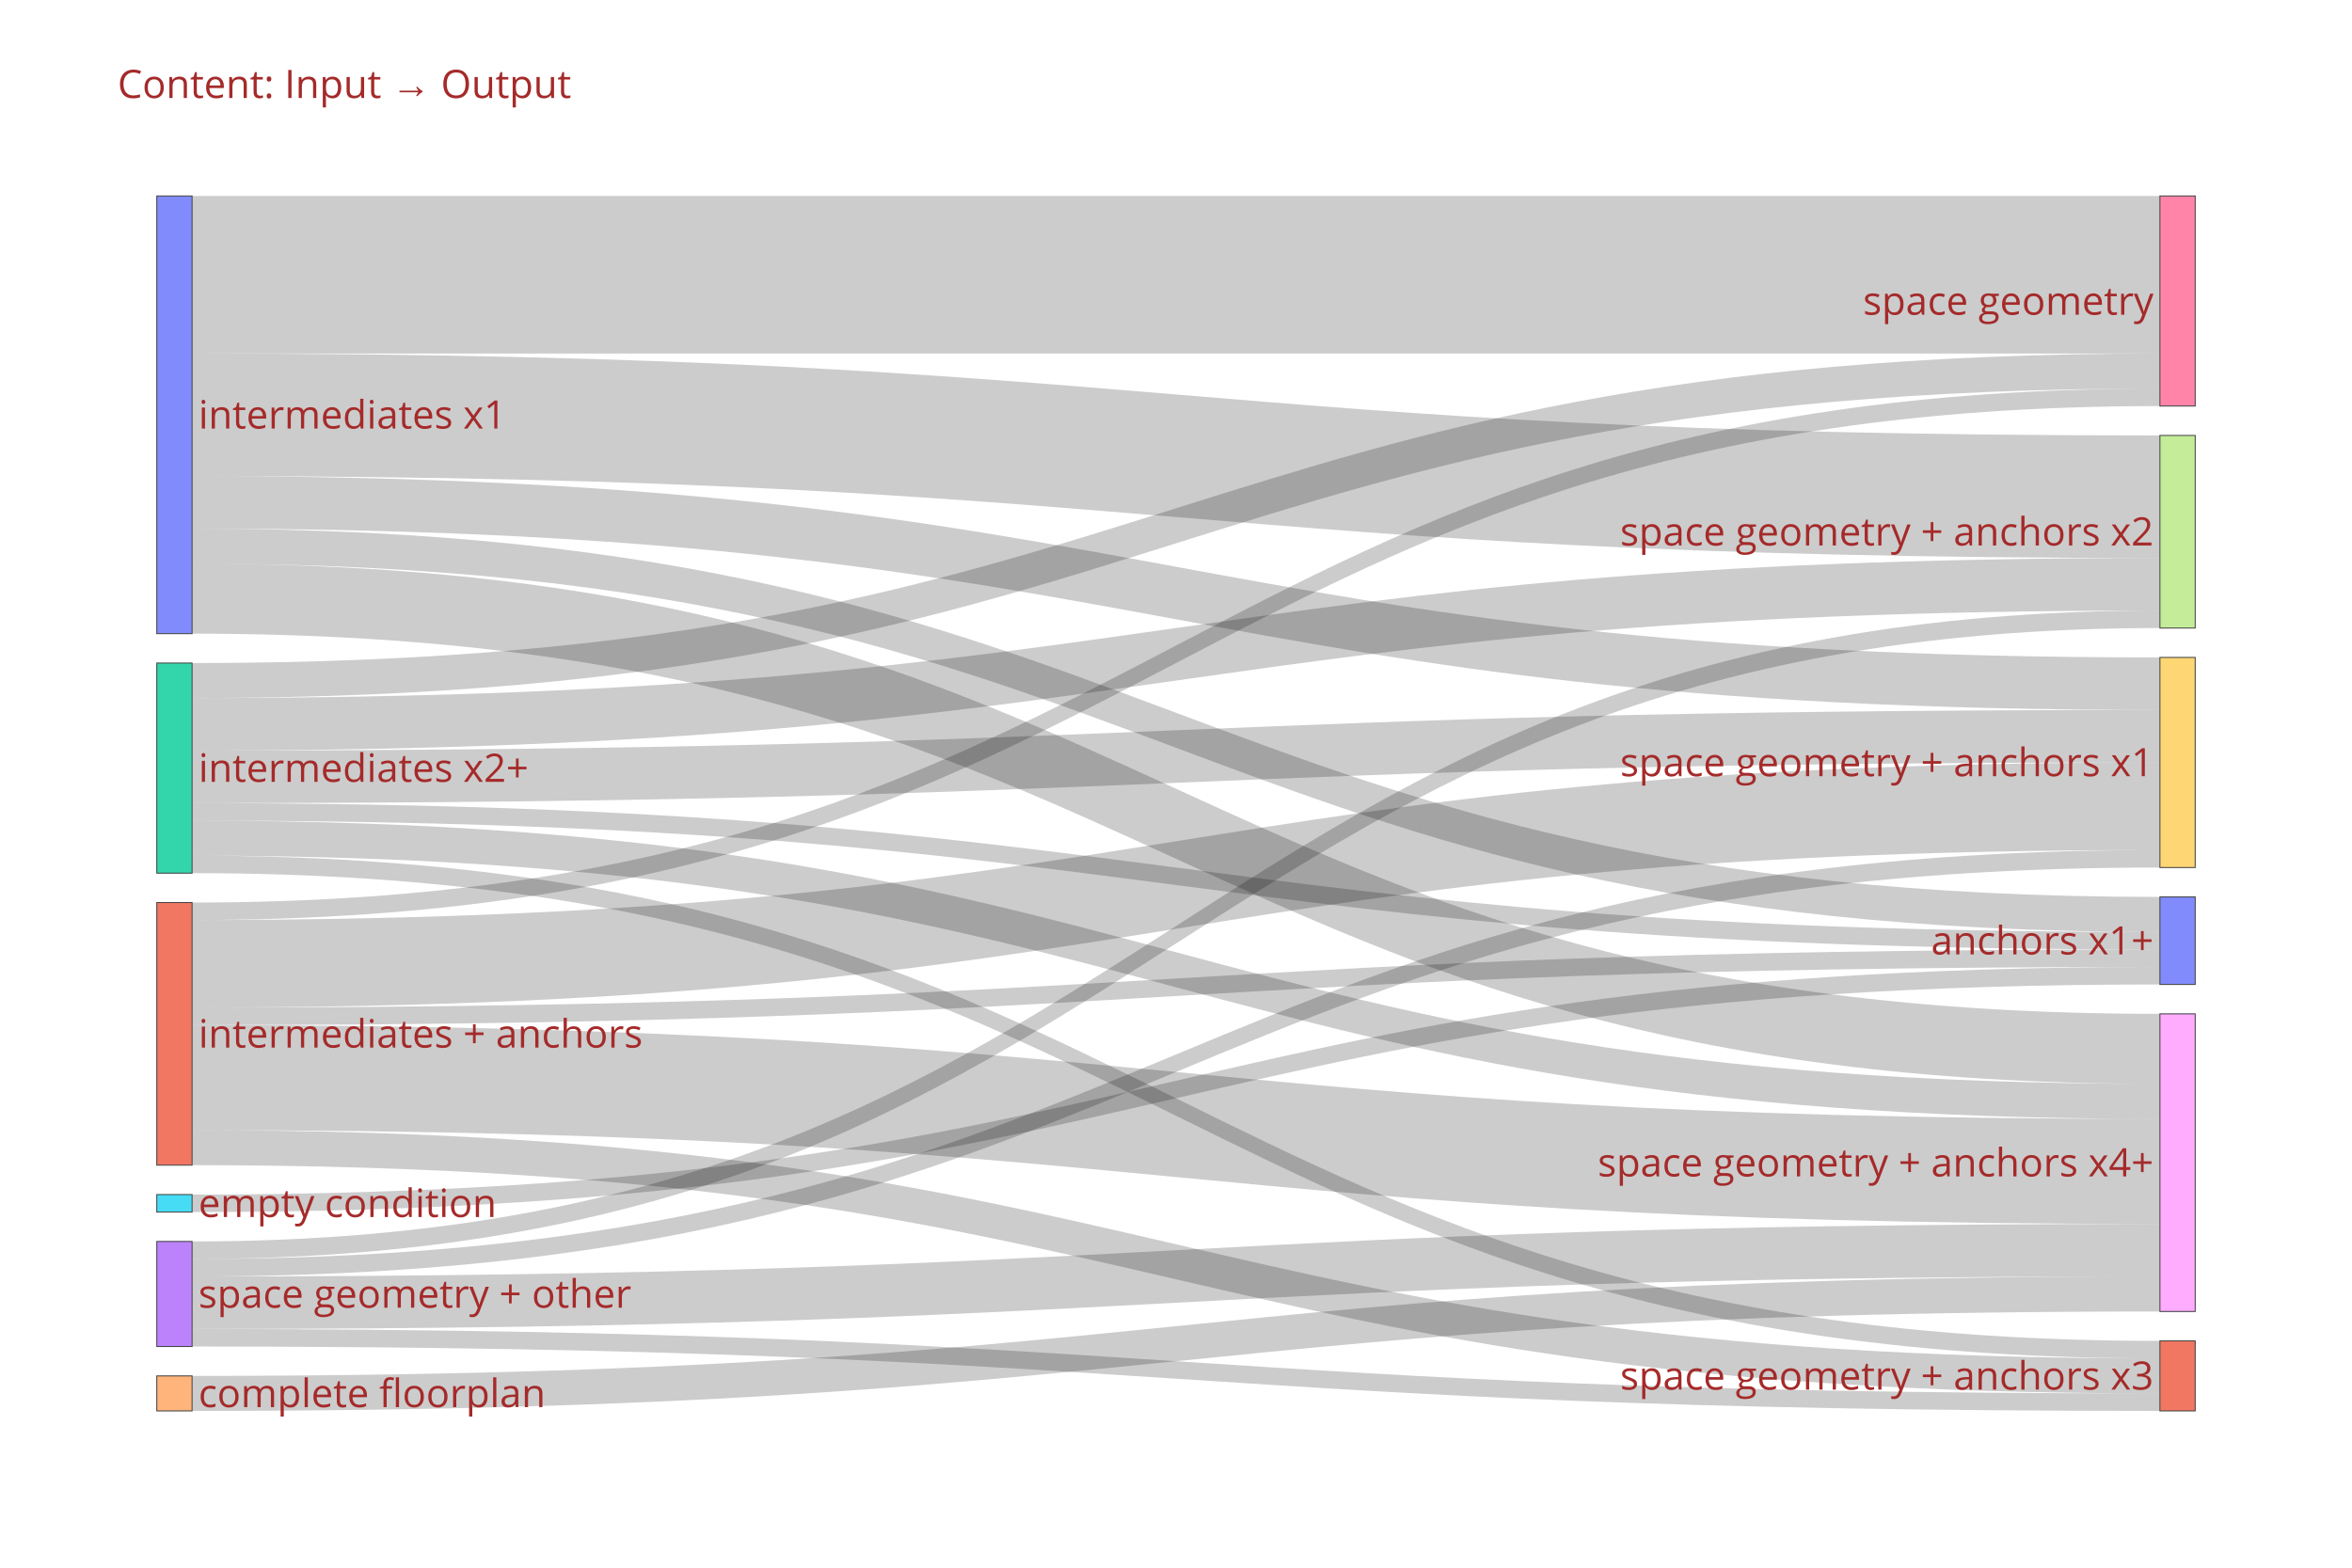
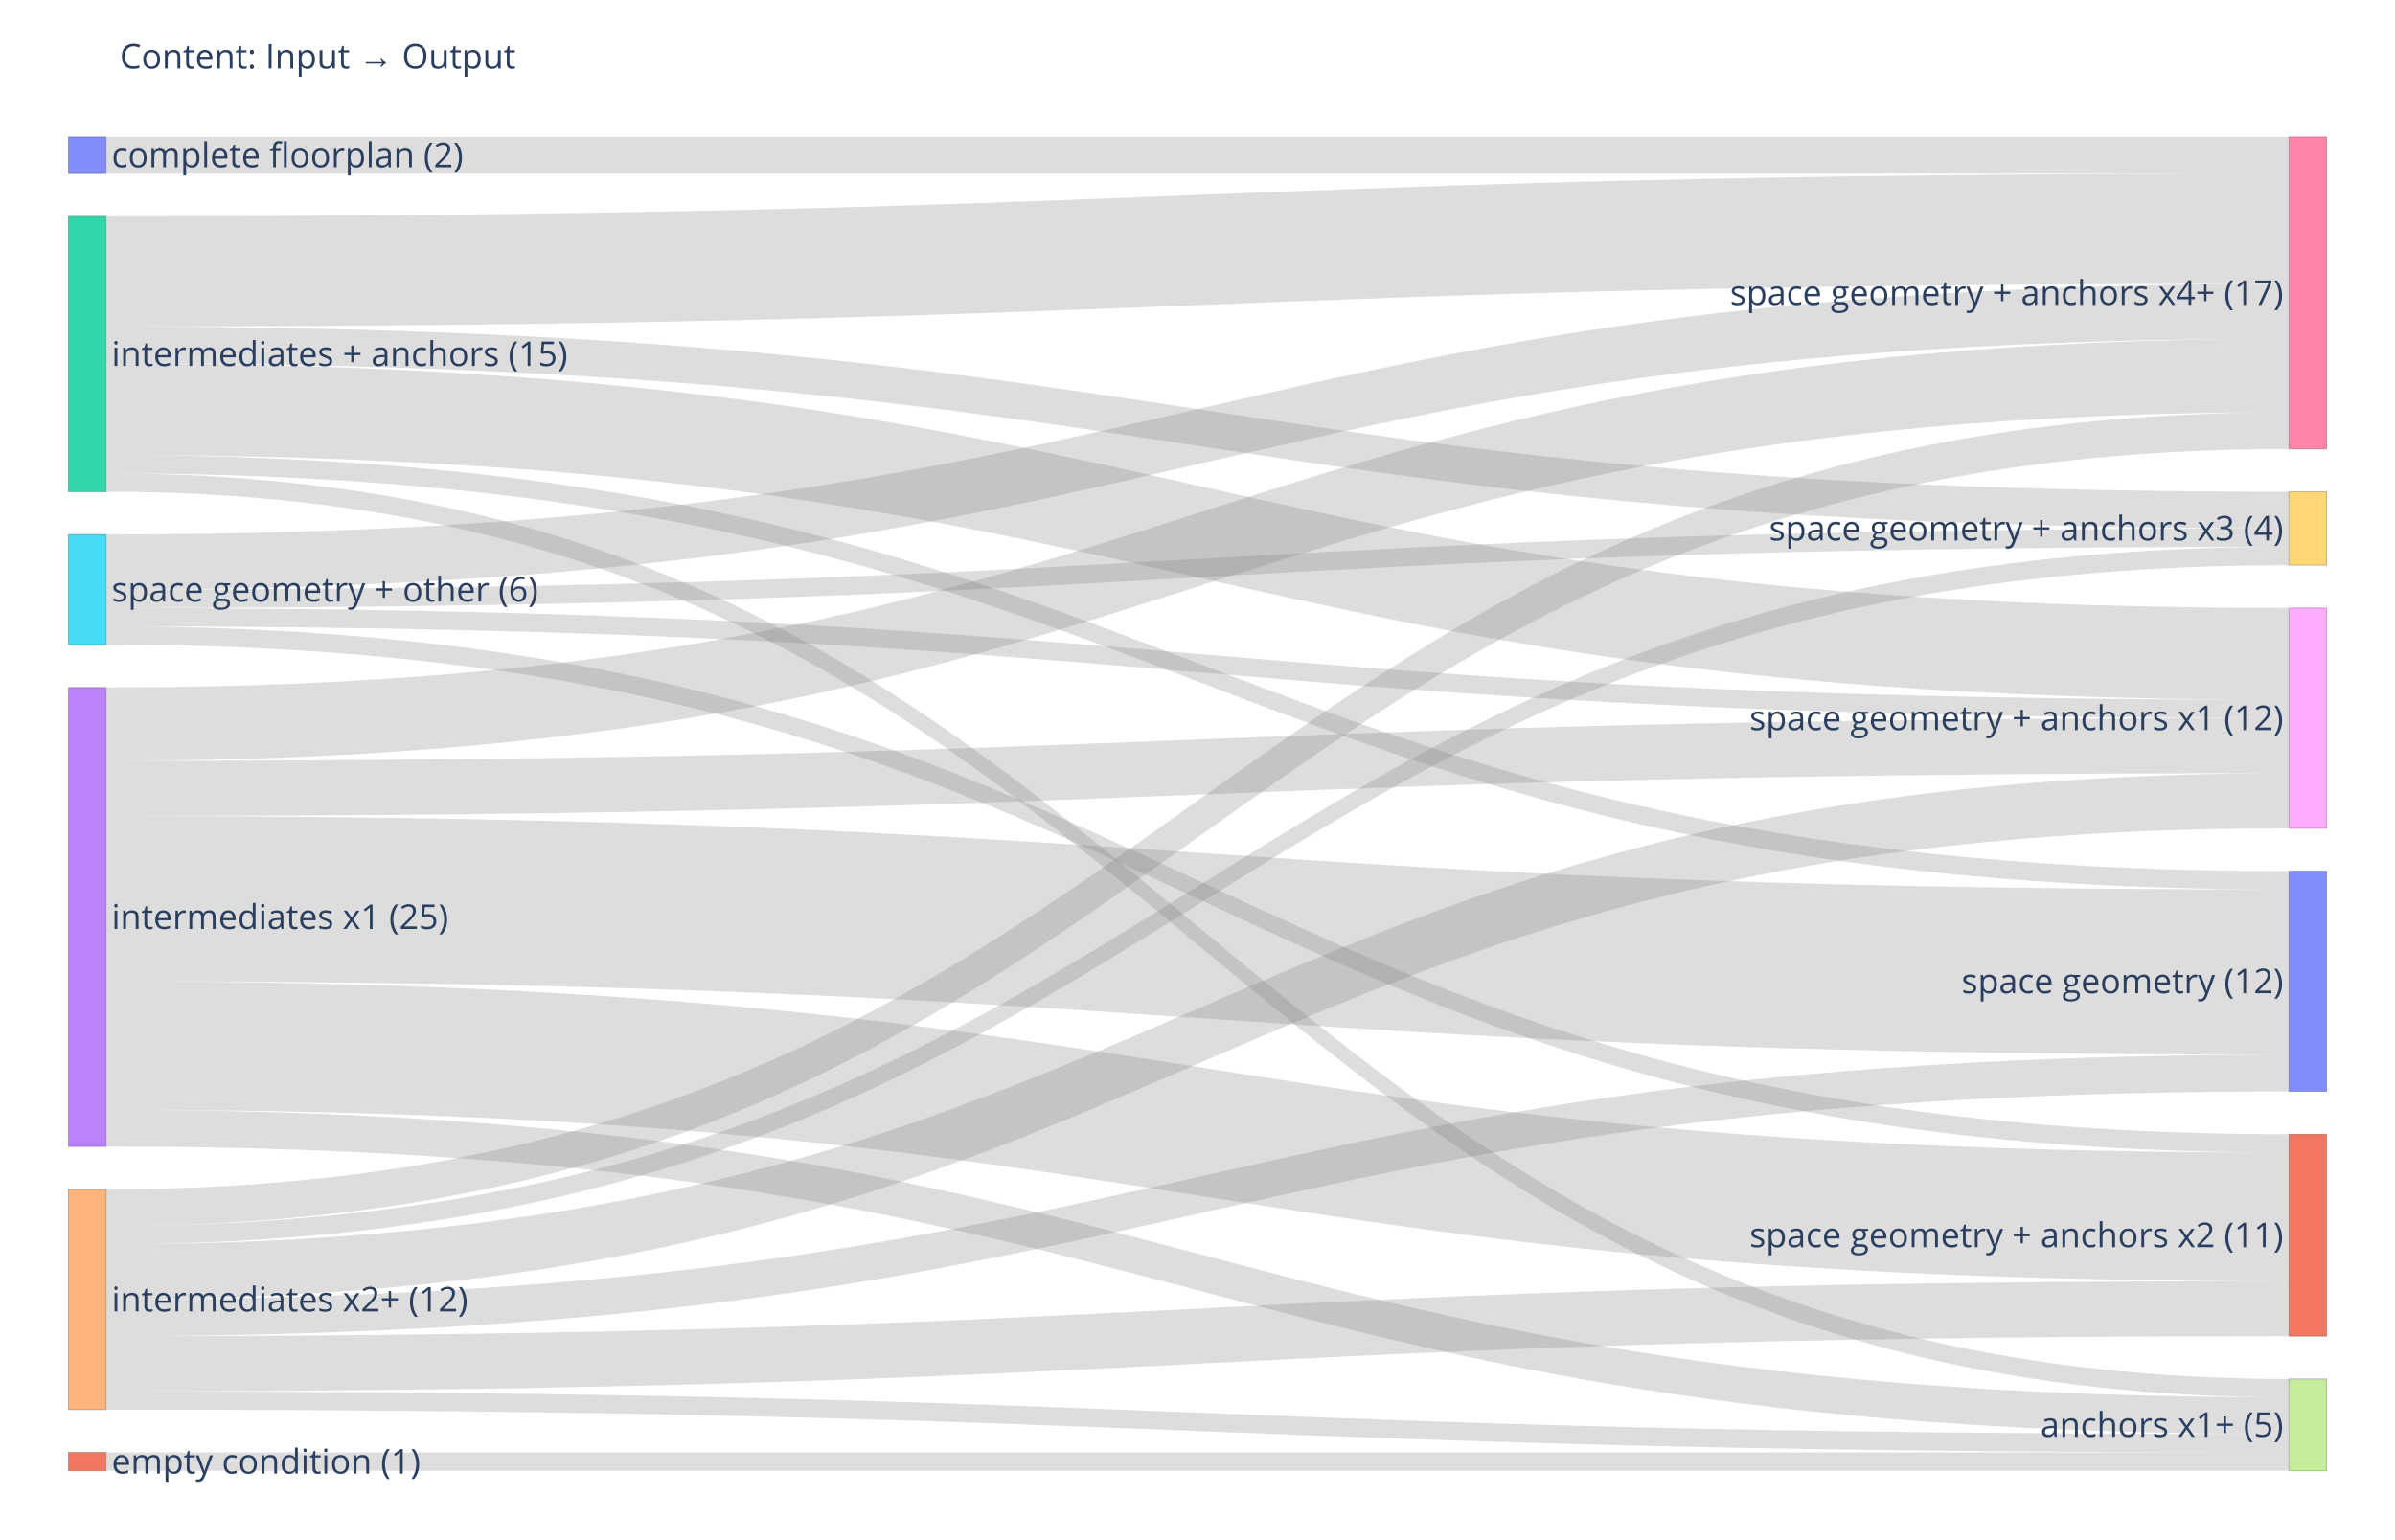
- <svg xmlns="http://www.w3.org/2000/svg" class="main-svg" width="4800" height="3200" style="" viewBox="0 0 1200 800">
-   <rect x="0" y="0" width="1200" height="800" style="fill: rgb(255, 255, 255); fill-opacity: 1;" />
-   <defs id="defs-96834f">
+ <svg xmlns="http://www.w3.org/2000/svg" class="main-svg" width="5600" height="3600" style="" viewBox="0 0 1400 900">
+   <rect x="0" y="0" width="1400" height="900" style="fill: rgb(255, 255, 255); fill-opacity: 1;" />
+   <defs id="defs-d087a9">
    <g class="clips" />
    <g class="gradients" />
    <g class="patterns" />
  </defs>
  <g class="bglayer" />
  <g class="layer-below">
    <g class="imagelayer" />
    <g class="shapelayer" />
  </g>
  <g class="cartesianlayer" />
  <g class="polarlayer" />
  <g class="smithlayer" />
  <g class="ternarylayer" />
  <g class="geolayer" />
  <g class="funnelarealayer" />
  <g class="pielayer" />
  <g class="iciclelayer" />
  <g class="treemaplayer" />
  <g class="sunburstlayer" />
  <g class="glimages" />
-   <g class="sankey" transform="translate(80,100)matrix(1 0 0 1 0 0)" style="box-sizing: content-box; position: absolute; left: 0px; shape-rendering: geometricprecision; pointer-events: none;">
+   <g class="sankey" transform="translate(40,80)matrix(1 0 0 1 0 0)" style="box-sizing: content-box; position: absolute; left: 0px; shape-rendering: geometricprecision; pointer-events: none;">
    <g class="sankey-links" style="fill: none;">
-       <path class="sankey-link" d="M18,4.476419235288631e-13C520,4.476419235288631e-13 520,-2.7000623958883807e-13 1022,-2.7000623958883807e-13L1022,80.41C520,80.41 520,80.41 18,80.41Z" style="stroke: rgb(68, 68, 68); stroke-opacity: 1; fill: rgb(0, 0, 0); fill-opacity: 0.2; stroke-width: 0; opacity: 1;" />
-       <path class="sankey-link" d="M18,80.41C520,80.41 520,122.213 1022,122.213L1022,184.754C520,184.754 520,142.951 18,142.951Z" style="stroke: rgb(68, 68, 68); stroke-opacity: 1; fill: rgb(0, 0, 0); fill-opacity: 0.2; stroke-width: 0; opacity: 1;" />
-       <path class="sankey-link" d="M18,423.115C520,423.115 520,470.984 1022,470.984L1022,524.59C520,524.59 520,476.721 18,476.721Z" style="stroke: rgb(68, 68, 68); stroke-opacity: 1; fill: rgb(0, 0, 0); fill-opacity: 0.2; stroke-width: 0; opacity: 1;" />
-       <path class="sankey-link" d="M18,369.508C520,369.508 520,289.098 1022,289.098L1022,333.77C520,333.77 520,414.18 18,414.18Z" style="stroke: rgb(68, 68, 68); stroke-opacity: 1; fill: rgb(0, 0, 0); fill-opacity: 0.2; stroke-width: 0; opacity: 1;" />
-       <path class="sankey-link" d="M18,187.623C520,187.623 520,417.377 1022,417.377L1022,453.115C520,453.115 520,223.361 18,223.361Z" style="stroke: rgb(68, 68, 68); stroke-opacity: 1; fill: rgb(0, 0, 0); fill-opacity: 0.2; stroke-width: 0; opacity: 1;" />
-       <path class="sankey-link" d="M18,142.951C520,142.951 520,235.492 1022,235.492L1022,262.295C520,262.295 520,169.754 18,169.754Z" style="stroke: rgb(68, 68, 68); stroke-opacity: 1; fill: rgb(0, 0, 0); fill-opacity: 0.2; stroke-width: 0; opacity: 1;" />
-       <path class="sankey-link" d="M18,256.23C520,256.23 520,184.754 1022,184.754L1022,211.557C520,211.557 520,283.033 18,283.033Z" style="stroke: rgb(68, 68, 68); stroke-opacity: 1; fill: rgb(0, 0, 0); fill-opacity: 0.2; stroke-width: 0; opacity: 1;" />
-       <path class="sankey-link" d="M18,551.393C520,551.393 520,524.59 1022,524.59L1022,551.393C520,551.393 520,578.197 18,578.197Z" style="stroke: rgb(68, 68, 68); stroke-opacity: 1; fill: rgb(0, 0, 0); fill-opacity: 0.2; stroke-width: 0; opacity: 1;" />
-       <path class="sankey-link" d="M18,283.033C520,283.033 520,262.295 1022,262.295L1022,289.098C520,289.098 520,309.836 18,309.836Z" style="stroke: rgb(68, 68, 68); stroke-opacity: 1; fill: rgb(0, 0, 0); fill-opacity: 0.2; stroke-width: 0; opacity: 1;" />
-       <path class="sankey-link" d="M18,169.754C520,169.754 520,357.705 1022,357.705L1022,375.574C520,375.574 520,187.623 18,187.623Z" style="stroke: rgb(68, 68, 68); stroke-opacity: 1; fill: rgb(0, 0, 0); fill-opacity: 0.2; stroke-width: 0; opacity: 1;" />
-       <path class="sankey-link" d="M18,602.131C520,602.131 520,551.393 1022,551.393L1022,569.262C520,569.262 520,620 18,620Z" style="stroke: rgb(68, 68, 68); stroke-opacity: 1; fill: rgb(0, 0, 0); fill-opacity: 0.2; stroke-width: 0; opacity: 1;" />
-       <path class="sankey-link" d="M18,238.361C520,238.361 520,80.41 1022,80.41L1022,98.279C520,98.279 520,256.23 18,256.23Z" style="stroke: rgb(68, 68, 68); stroke-opacity: 1; fill: rgb(0, 0, 0); fill-opacity: 0.2; stroke-width: 0; opacity: 1;" />
-       <path class="sankey-link" d="M18,318.77C520,318.77 520,453.115 1022,453.115L1022,470.984C520,470.984 520,336.639 18,336.639Z" style="stroke: rgb(68, 68, 68); stroke-opacity: 1; fill: rgb(0, 0, 0); fill-opacity: 0.2; stroke-width: 0; opacity: 1;" />
-       <path class="sankey-link" d="M18,476.721C520,476.721 520,593.197 1022,593.197L1022,611.066C520,611.066 520,494.59 18,494.59Z" style="stroke: rgb(68, 68, 68); stroke-opacity: 1; fill: rgb(0, 0, 0); fill-opacity: 0.2; stroke-width: 0; opacity: 1;" />
-       <path class="sankey-link" d="M18,414.18C520,414.18 520,384.508 1022,384.508L1022,393.443C520,393.443 520,423.115 18,423.115Z" style="stroke: rgb(68, 68, 68); stroke-opacity: 1; fill: rgb(0, 0, 0); fill-opacity: 0.2; stroke-width: 0; opacity: 1;" />
-       <path class="sankey-link" d="M18,360.574C520,360.574 520,98.279 1022,98.279L1022,107.213C520,107.213 520,369.508 18,369.508Z" style="stroke: rgb(68, 68, 68); stroke-opacity: 1; fill: rgb(0, 0, 0); fill-opacity: 0.2; stroke-width: 0; opacity: 1;" />
-       <path class="sankey-link" d="M18,509.59C520,509.59 520,393.443 1022,393.443L1022,402.377C520,402.377 520,518.525 18,518.525Z" style="stroke: rgb(68, 68, 68); stroke-opacity: 1; fill: rgb(0, 0, 0); fill-opacity: 0.2; stroke-width: 0; opacity: 1;" />
-       <path class="sankey-link" d="M18,309.836C520,309.836 520,375.574 1022,375.574L1022,384.508C520,384.508 520,318.77 18,318.77Z" style="stroke: rgb(68, 68, 68); stroke-opacity: 1; fill: rgb(0, 0, 0); fill-opacity: 0.2; stroke-width: 0; opacity: 1;" />
-       <path class="sankey-link" d="M18,336.639C520,336.639 520,584.262 1022,584.262L1022,593.197C520,593.197 520,345.574 18,345.574Z" style="stroke: rgb(68, 68, 68); stroke-opacity: 1; fill: rgb(0, 0, 0); fill-opacity: 0.2; stroke-width: 0; opacity: 1;" />
-       <path class="sankey-link" d="M18,542.459C520,542.459 520,333.77 1022,333.77L1022,342.705C520,342.705 520,551.393 18,551.393Z" style="stroke: rgb(68, 68, 68); stroke-opacity: 1; fill: rgb(0, 0, 0); fill-opacity: 0.2; stroke-width: 0; opacity: 1;" />
-       <path class="sankey-link" d="M18,533.525C520,533.525 520,211.557 1022,211.557L1022,220.492C520,220.492 520,542.459 18,542.459Z" style="stroke: rgb(68, 68, 68); stroke-opacity: 1; fill: rgb(0, 0, 0); fill-opacity: 0.2; stroke-width: 0; opacity: 1;" />
-       <path class="sankey-link" d="M18,578.197C520,578.197 520,611.066 1022,611.066L1022,620C520,620 520,587.131 18,587.131Z" style="stroke: rgb(68, 68, 68); stroke-opacity: 1; fill: rgb(0, 0, 0); fill-opacity: 0.2; stroke-width: 0; opacity: 1;" />
+       <path class="sankey-link" d="M22,1.2079226507921703e-13C660,1.2079226507921703e-13 660,-3.552713678800501e-13 1298,-3.552713678800501e-13L1298,21.475C660,21.475 660,21.475 22,21.475Z" style="stroke: rgb(68, 68, 68); stroke-opacity: 1; fill: rgb(120, 120, 120); fill-opacity: 0.25; stroke-width: 0; opacity: 1;" />
+       <path class="sankey-link" d="M22,769.262C660,769.262 660,769.262 1298,769.262L1298,780C660,780 660,780 22,780Z" style="stroke: rgb(68, 68, 68); stroke-opacity: 1; fill: rgb(120, 120, 120); fill-opacity: 0.25; stroke-width: 0; opacity: 1;" />
+       <path class="sankey-link" d="M22,46.475C660,46.475 660,21.475 1298,21.475L1298,85.902C660,85.902 660,110.902 22,110.902Z" style="stroke: rgb(68, 68, 68); stroke-opacity: 1; fill: rgb(120, 120, 120); fill-opacity: 0.25; stroke-width: 0; opacity: 1;" />
+       <path class="sankey-link" d="M22,132.377C660,132.377 660,275.492 1298,275.492L1298,329.18C660,329.18 660,186.066 22,186.066Z" style="stroke: rgb(68, 68, 68); stroke-opacity: 1; fill: rgb(120, 120, 120); fill-opacity: 0.25; stroke-width: 0; opacity: 1;" />
+       <path class="sankey-link" d="M22,110.902C660,110.902 660,207.541 1298,207.541L1298,229.016C660,229.016 660,132.377 22,132.377Z" style="stroke: rgb(68, 68, 68); stroke-opacity: 1; fill: rgb(120, 120, 120); fill-opacity: 0.25; stroke-width: 0; opacity: 1;" />
+       <path class="sankey-link" d="M22,196.803C660,196.803 660,726.311 1298,726.311L1298,737.049C660,737.049 660,207.541 22,207.541Z" style="stroke: rgb(68, 68, 68); stroke-opacity: 1; fill: rgb(120, 120, 120); fill-opacity: 0.25; stroke-width: 0; opacity: 1;" />
+       <path class="sankey-link" d="M22,186.066C660,186.066 660,429.344 1298,429.344L1298,440.082C660,440.082 660,196.803 22,196.803Z" style="stroke: rgb(68, 68, 68); stroke-opacity: 1; fill: rgb(120, 120, 120); fill-opacity: 0.25; stroke-width: 0; opacity: 1;" />
+       <path class="sankey-link" d="M22,397.131C660,397.131 660,440.082 1298,440.082L1298,536.721C660,536.721 660,493.77 22,493.77Z" style="stroke: rgb(68, 68, 68); stroke-opacity: 1; fill: rgb(120, 120, 120); fill-opacity: 0.25; stroke-width: 0; opacity: 1;" />
+       <path class="sankey-link" d="M22,493.77C660,493.77 660,593.934 1298,593.934L1298,669.098C660,669.098 660,568.934 22,568.934Z" style="stroke: rgb(68, 68, 68); stroke-opacity: 1; fill: rgb(120, 120, 120); fill-opacity: 0.25; stroke-width: 0; opacity: 1;" />
+       <path class="sankey-link" d="M22,321.967C660,321.967 660,118.115 1298,118.115L1298,161.066C660,161.066 660,364.918 22,364.918Z" style="stroke: rgb(68, 68, 68); stroke-opacity: 1; fill: rgb(120, 120, 120); fill-opacity: 0.25; stroke-width: 0; opacity: 1;" />
+       <path class="sankey-link" d="M22,364.918C660,364.918 660,339.918 1298,339.918L1298,372.131C660,372.131 660,397.131 22,397.131Z" style="stroke: rgb(68, 68, 68); stroke-opacity: 1; fill: rgb(120, 120, 120); fill-opacity: 0.25; stroke-width: 0; opacity: 1;" />
+       <path class="sankey-link" d="M22,568.934C660,568.934 660,737.049 1298,737.049L1298,758.525C660,758.525 660,590.41 22,590.41Z" style="stroke: rgb(68, 68, 68); stroke-opacity: 1; fill: rgb(120, 120, 120); fill-opacity: 0.25; stroke-width: 0; opacity: 1;" />
+       <path class="sankey-link" d="M22,701.311C660,701.311 660,669.098 1298,669.098L1298,701.311C660,701.311 660,733.525 22,733.525Z" style="stroke: rgb(68, 68, 68); stroke-opacity: 1; fill: rgb(120, 120, 120); fill-opacity: 0.25; stroke-width: 0; opacity: 1;" />
+       <path class="sankey-link" d="M22,647.623C660,647.623 660,372.131 1298,372.131L1298,404.344C660,404.344 660,679.836 22,679.836Z" style="stroke: rgb(68, 68, 68); stroke-opacity: 1; fill: rgb(120, 120, 120); fill-opacity: 0.25; stroke-width: 0; opacity: 1;" />
+       <path class="sankey-link" d="M22,679.836C660,679.836 660,536.721 1298,536.721L1298,558.197C660,558.197 660,701.311 22,701.311Z" style="stroke: rgb(68, 68, 68); stroke-opacity: 1; fill: rgb(120, 120, 120); fill-opacity: 0.25; stroke-width: 0; opacity: 1;" />
+       <path class="sankey-link" d="M22,615.41C660,615.41 660,161.066 1298,161.066L1298,182.541C660,182.541 660,636.885 22,636.885Z" style="stroke: rgb(68, 68, 68); stroke-opacity: 1; fill: rgb(120, 120, 120); fill-opacity: 0.25; stroke-width: 0; opacity: 1;" />
+       <path class="sankey-link" d="M22,733.525C660,733.525 660,758.525 1298,758.525L1298,769.262C660,769.262 660,744.262 22,744.262Z" style="stroke: rgb(68, 68, 68); stroke-opacity: 1; fill: rgb(120, 120, 120); fill-opacity: 0.25; stroke-width: 0; opacity: 1;" />
+       <path class="sankey-link" d="M22,636.885C660,636.885 660,239.754 1298,239.754L1298,250.492C660,250.492 660,647.623 22,647.623Z" style="stroke: rgb(68, 68, 68); stroke-opacity: 1; fill: rgb(120, 120, 120); fill-opacity: 0.25; stroke-width: 0; opacity: 1;" />
+       <path class="sankey-link" d="M22,232.541C660,232.541 660,85.902 1298,85.902L1298,118.115C660,118.115 660,264.754 22,264.754Z" style="stroke: rgb(68, 68, 68); stroke-opacity: 1; fill: rgb(120, 120, 120); fill-opacity: 0.25; stroke-width: 0; opacity: 1;" />
+       <path class="sankey-link" d="M22,275.492C660,275.492 660,329.18 1298,329.18L1298,339.918C660,339.918 660,286.23 22,286.23Z" style="stroke: rgb(68, 68, 68); stroke-opacity: 1; fill: rgb(120, 120, 120); fill-opacity: 0.25; stroke-width: 0; opacity: 1;" />
+       <path class="sankey-link" d="M22,286.23C660,286.23 660,583.197 1298,583.197L1298,593.934C660,593.934 660,296.967 22,296.967Z" style="stroke: rgb(68, 68, 68); stroke-opacity: 1; fill: rgb(120, 120, 120); fill-opacity: 0.25; stroke-width: 0; opacity: 1;" />
+       <path class="sankey-link" d="M22,264.754C660,264.754 660,229.016 1298,229.016L1298,239.754C660,239.754 660,275.492 22,275.492Z" style="stroke: rgb(68, 68, 68); stroke-opacity: 1; fill: rgb(120, 120, 120); fill-opacity: 0.25; stroke-width: 0; opacity: 1;" />
    </g>
    <g class="sankey-node-set" style="cursor: move;">
      <g class="sankey-node" transform="translate(0.000,0.000)" style="opacity: 1;">
-         <rect class="node-rect" width="18" height="223.361" style="stroke-width: 0.5; stroke: rgb(68, 68, 68); stroke-opacity: 1; fill: rgb(99, 110, 250); fill-opacity: 0.8;" />
-         <text class="node-label" data-notex="1" x="0" y="0" text-anchor="start" transform="translate(21.25,118.6803)" style="cursor: default; font-family: 'Open Sans', verdana, arial, sans-serif; font-size: 20px; fill: rgb(165, 42, 42); fill-opacity: 1; text-shadow: rgb(255, 255, 255) 1px 1px 1px, rgb(255, 255, 255) -1px -1px 1px, rgb(255, 255, 255) 1px -1px 1px, rgb(255, 255, 255) -1px 1px 1px; white-space: pre;">intermediates x1</text>
+         <rect class="node-rect" width="22" height="21.475" style="stroke-width: 0.5; stroke: rgb(0, 0, 0); stroke-opacity: 0.25; fill: rgb(99, 110, 250); fill-opacity: 0.8;" />
+         <text class="node-label" data-notex="1" x="0" y="0" text-anchor="start" transform="translate(25.25,17.7377)" style="cursor: default; font-family: 'Open Sans', verdana, arial, sans-serif; font-size: 20px; fill: rgb(42, 63, 95); fill-opacity: 1; text-shadow: rgb(255, 255, 255) 1px 1px 1px, rgb(255, 255, 255) -1px -1px 1px, rgb(255, 255, 255) 1px -1px 1px, rgb(255, 255, 255) -1px 1px 1px; white-space: pre;">complete floorplan (2)</text>
      </g>
-       <g class="sankey-node" transform="translate(0.000,360.574)" style="opacity: 1;">
-         <rect class="node-rect" width="18" height="134.016" style="stroke-width: 0.5; stroke: rgb(68, 68, 68); stroke-opacity: 1; fill: rgb(239, 85, 59); fill-opacity: 0.8;" />
-         <text class="node-label" data-notex="1" x="0" y="0" text-anchor="start" transform="translate(21.25,74.0082)" style="cursor: default; font-family: 'Open Sans', verdana, arial, sans-serif; font-size: 20px; fill: rgb(165, 42, 42); fill-opacity: 1; text-shadow: rgb(255, 255, 255) 1px 1px 1px, rgb(255, 255, 255) -1px -1px 1px, rgb(255, 255, 255) 1px -1px 1px, rgb(255, 255, 255) -1px 1px 1px; white-space: pre;">intermediates + anchors</text>
+       <g class="sankey-node" transform="translate(0.000,769.262)" style="opacity: 1;">
+         <rect class="node-rect" width="22" height="10.738" style="stroke-width: 0.5; stroke: rgb(0, 0, 0); stroke-opacity: 0.25; fill: rgb(239, 85, 59); fill-opacity: 0.8;" />
+         <text class="node-label" data-notex="1" x="0" y="0" text-anchor="start" transform="translate(25.25,12.36885)" style="cursor: default; font-family: 'Open Sans', verdana, arial, sans-serif; font-size: 20px; fill: rgb(42, 63, 95); fill-opacity: 1; text-shadow: rgb(255, 255, 255) 1px 1px 1px, rgb(255, 255, 255) -1px -1px 1px, rgb(255, 255, 255) 1px -1px 1px, rgb(255, 255, 255) -1px 1px 1px; white-space: pre;">empty condition (1)</text>
      </g>
-       <g class="sankey-node" transform="translate(0.000,238.361)" style="opacity: 1;">
-         <rect class="node-rect" width="18" height="107.213" style="stroke-width: 0.5; stroke: rgb(68, 68, 68); stroke-opacity: 1; fill: rgb(0, 204, 150); fill-opacity: 0.8;" />
-         <text class="node-label" data-notex="1" x="0" y="0" text-anchor="start" transform="translate(21.25,60.60656)" style="cursor: default; font-family: 'Open Sans', verdana, arial, sans-serif; font-size: 20px; fill: rgb(165, 42, 42); fill-opacity: 1; text-shadow: rgb(255, 255, 255) 1px 1px 1px, rgb(255, 255, 255) -1px -1px 1px, rgb(255, 255, 255) 1px -1px 1px, rgb(255, 255, 255) -1px 1px 1px; white-space: pre;">intermediates x2+</text>
+       <g class="sankey-node" transform="translate(0.000,46.475)" style="opacity: 1;">
+         <rect class="node-rect" width="22" height="161.066" style="stroke-width: 0.5; stroke: rgb(0, 0, 0); stroke-opacity: 0.25; fill: rgb(0, 204, 150); fill-opacity: 0.8;" />
+         <text class="node-label" data-notex="1" x="0" y="0" text-anchor="start" transform="translate(25.25,87.53279)" style="cursor: default; font-family: 'Open Sans', verdana, arial, sans-serif; font-size: 20px; fill: rgb(42, 63, 95); fill-opacity: 1; text-shadow: rgb(255, 255, 255) 1px 1px 1px, rgb(255, 255, 255) -1px -1px 1px, rgb(255, 255, 255) 1px -1px 1px, rgb(255, 255, 255) -1px 1px 1px; white-space: pre;">intermediates + anchors (15)</text>
      </g>
-       <g class="sankey-node" transform="translate(0.000,533.525)" style="opacity: 1;">
-         <rect class="node-rect" width="18" height="53.607" style="stroke-width: 0.5; stroke: rgb(68, 68, 68); stroke-opacity: 1; fill: rgb(171, 99, 250); fill-opacity: 0.8;" />
-         <text class="node-label" data-notex="1" x="0" y="0" text-anchor="start" transform="translate(21.25,33.80328)" style="cursor: default; font-family: 'Open Sans', verdana, arial, sans-serif; font-size: 20px; fill: rgb(165, 42, 42); fill-opacity: 1; text-shadow: rgb(255, 255, 255) 1px 1px 1px, rgb(255, 255, 255) -1px -1px 1px, rgb(255, 255, 255) 1px -1px 1px, rgb(255, 255, 255) -1px 1px 1px; white-space: pre;">space geometry + other</text>
+       <g class="sankey-node" transform="translate(0.000,321.967)" style="opacity: 1;">
+         <rect class="node-rect" width="22" height="268.443" style="stroke-width: 0.5; stroke: rgb(0, 0, 0); stroke-opacity: 0.25; fill: rgb(171, 99, 250); fill-opacity: 0.8;" />
+         <text class="node-label" data-notex="1" x="0" y="0" text-anchor="start" transform="translate(25.25,141.2213)" style="cursor: default; font-family: 'Open Sans', verdana, arial, sans-serif; font-size: 20px; fill: rgb(42, 63, 95); fill-opacity: 1; text-shadow: rgb(255, 255, 255) 1px 1px 1px, rgb(255, 255, 255) -1px -1px 1px, rgb(255, 255, 255) 1px -1px 1px, rgb(255, 255, 255) -1px 1px 1px; white-space: pre;">intermediates x1 (25)</text>
      </g>
-       <g class="sankey-node" transform="translate(0.000,602.131)" style="opacity: 1;">
-         <rect class="node-rect" width="18" height="17.869" style="stroke-width: 0.5; stroke: rgb(68, 68, 68); stroke-opacity: 1; fill: rgb(255, 161, 90); fill-opacity: 0.8;" />
-         <text class="node-label" data-notex="1" x="0" y="0" text-anchor="start" transform="translate(21.25,15.93443)" style="cursor: default; font-family: 'Open Sans', verdana, arial, sans-serif; font-size: 20px; fill: rgb(165, 42, 42); fill-opacity: 1; text-shadow: rgb(255, 255, 255) 1px 1px 1px, rgb(255, 255, 255) -1px -1px 1px, rgb(255, 255, 255) 1px -1px 1px, rgb(255, 255, 255) -1px 1px 1px; white-space: pre;">complete floorplan</text>
+       <g class="sankey-node" transform="translate(0.000,615.410)" style="opacity: 1;">
+         <rect class="node-rect" width="22" height="128.852" style="stroke-width: 0.5; stroke: rgb(0, 0, 0); stroke-opacity: 0.25; fill: rgb(255, 161, 90); fill-opacity: 0.8;" />
+         <text class="node-label" data-notex="1" x="0" y="0" text-anchor="start" transform="translate(25.25,71.42623)" style="cursor: default; font-family: 'Open Sans', verdana, arial, sans-serif; font-size: 20px; fill: rgb(42, 63, 95); fill-opacity: 1; text-shadow: rgb(255, 255, 255) 1px 1px 1px, rgb(255, 255, 255) -1px -1px 1px, rgb(255, 255, 255) 1px -1px 1px, rgb(255, 255, 255) -1px 1px 1px; white-space: pre;">intermediates x2+ (12)</text>
      </g>
-       <g class="sankey-node" transform="translate(0.000,509.590)" style="opacity: 1;">
-         <rect class="node-rect" width="18" height="8.934" style="stroke-width: 0.5; stroke: rgb(68, 68, 68); stroke-opacity: 1; fill: rgb(25, 211, 243); fill-opacity: 0.8;" />
-         <text class="node-label" data-notex="1" x="0" y="0" text-anchor="start" transform="translate(21.25,11.46721)" style="cursor: default; font-family: 'Open Sans', verdana, arial, sans-serif; font-size: 20px; fill: rgb(165, 42, 42); fill-opacity: 1; text-shadow: rgb(255, 255, 255) 1px 1px 1px, rgb(255, 255, 255) -1px -1px 1px, rgb(255, 255, 255) 1px -1px 1px, rgb(255, 255, 255) -1px 1px 1px; white-space: pre;">empty condition</text>
+       <g class="sankey-node" transform="translate(0.000,232.541)" style="opacity: 1;">
+         <rect class="node-rect" width="22" height="64.426" style="stroke-width: 0.5; stroke: rgb(0, 0, 0); stroke-opacity: 0.25; fill: rgb(25, 211, 243); fill-opacity: 0.8;" />
+         <text class="node-label" data-notex="1" x="0" y="0" text-anchor="start" transform="translate(25.25,39.21311)" style="cursor: default; font-family: 'Open Sans', verdana, arial, sans-serif; font-size: 20px; fill: rgb(42, 63, 95); fill-opacity: 1; text-shadow: rgb(255, 255, 255) 1px 1px 1px, rgb(255, 255, 255) -1px -1px 1px, rgb(255, 255, 255) 1px -1px 1px, rgb(255, 255, 255) -1px 1px 1px; white-space: pre;">space geometry + other (6)</text>
      </g>
-       <g class="sankey-node" transform="translate(1022.000,-0.000)" style="opacity: 1;">
-         <rect class="node-rect" width="18" height="107.213" style="stroke-width: 0.5; stroke: rgb(68, 68, 68); stroke-opacity: 1; fill: rgb(255, 102, 146); fill-opacity: 0.8;" />
-         <text class="node-label" data-notex="1" x="0" y="0" text-anchor="end" transform="translate(-3.25,60.60656)" style="cursor: default; font-family: 'Open Sans', verdana, arial, sans-serif; font-size: 20px; fill: rgb(165, 42, 42); fill-opacity: 1; text-shadow: rgb(255, 255, 255) 1px 1px 1px, rgb(255, 255, 255) -1px -1px 1px, rgb(255, 255, 255) 1px -1px 1px, rgb(255, 255, 255) -1px 1px 1px; white-space: pre;">space geometry</text>
+       <g class="sankey-node" transform="translate(1298.000,-0.000)" style="opacity: 1;">
+         <rect class="node-rect" width="22" height="182.541" style="stroke-width: 0.5; stroke: rgb(0, 0, 0); stroke-opacity: 0.25; fill: rgb(255, 102, 146); fill-opacity: 0.8;" />
+         <text class="node-label" data-notex="1" x="0" y="0" text-anchor="end" transform="translate(-3.25,98.27049)" style="cursor: default; font-family: 'Open Sans', verdana, arial, sans-serif; font-size: 20px; fill: rgb(42, 63, 95); fill-opacity: 1; text-shadow: rgb(255, 255, 255) 1px 1px 1px, rgb(255, 255, 255) -1px -1px 1px, rgb(255, 255, 255) 1px -1px 1px, rgb(255, 255, 255) -1px 1px 1px; white-space: pre;">space geometry + anchors x4+ (17)</text>
      </g>
-       <g class="sankey-node" transform="translate(1022.000,122.213)" style="opacity: 1;">
-         <rect class="node-rect" width="18" height="98.279" style="stroke-width: 0.5; stroke: rgb(68, 68, 68); stroke-opacity: 1; fill: rgb(182, 232, 128); fill-opacity: 0.8;" />
-         <text class="node-label" data-notex="1" x="0" y="0" text-anchor="end" transform="translate(-3.25,56.13934)" style="cursor: default; font-family: 'Open Sans', verdana, arial, sans-serif; font-size: 20px; fill: rgb(165, 42, 42); fill-opacity: 1; text-shadow: rgb(255, 255, 255) 1px 1px 1px, rgb(255, 255, 255) -1px -1px 1px, rgb(255, 255, 255) 1px -1px 1px, rgb(255, 255, 255) -1px 1px 1px; white-space: pre;">space geometry + anchors x2</text>
+       <g class="sankey-node" transform="translate(1298.000,726.311)" style="opacity: 1;">
+         <rect class="node-rect" width="22" height="53.689" style="stroke-width: 0.5; stroke: rgb(0, 0, 0); stroke-opacity: 0.25; fill: rgb(182, 232, 128); fill-opacity: 0.8;" />
+         <text class="node-label" data-notex="1" x="0" y="0" text-anchor="end" transform="translate(-3.25,33.84426)" style="cursor: default; font-family: 'Open Sans', verdana, arial, sans-serif; font-size: 20px; fill: rgb(42, 63, 95); fill-opacity: 1; text-shadow: rgb(255, 255, 255) 1px 1px 1px, rgb(255, 255, 255) -1px -1px 1px, rgb(255, 255, 255) 1px -1px 1px, rgb(255, 255, 255) -1px 1px 1px; white-space: pre;">anchors x1+ (5)</text>
      </g>
-       <g class="sankey-node" transform="translate(1022.000,417.377)" style="opacity: 1;">
-         <rect class="node-rect" width="18" height="151.885" style="stroke-width: 0.5; stroke: rgb(68, 68, 68); stroke-opacity: 1; fill: rgb(255, 151, 255); fill-opacity: 0.8;" />
-         <text class="node-label" data-notex="1" x="0" y="0" text-anchor="end" transform="translate(-3.25,82.94262)" style="cursor: default; font-family: 'Open Sans', verdana, arial, sans-serif; font-size: 20px; fill: rgb(165, 42, 42); fill-opacity: 1; text-shadow: rgb(255, 255, 255) 1px 1px 1px, rgb(255, 255, 255) -1px -1px 1px, rgb(255, 255, 255) 1px -1px 1px, rgb(255, 255, 255) -1px 1px 1px; white-space: pre;">space geometry + anchors x4+</text>
+       <g class="sankey-node" transform="translate(1298.000,275.492)" style="opacity: 1;">
+         <rect class="node-rect" width="22" height="128.852" style="stroke-width: 0.5; stroke: rgb(0, 0, 0); stroke-opacity: 0.25; fill: rgb(255, 151, 255); fill-opacity: 0.8;" />
+         <text class="node-label" data-notex="1" x="0" y="0" text-anchor="end" transform="translate(-3.25,71.42623)" style="cursor: default; font-family: 'Open Sans', verdana, arial, sans-serif; font-size: 20px; fill: rgb(42, 63, 95); fill-opacity: 1; text-shadow: rgb(255, 255, 255) 1px 1px 1px, rgb(255, 255, 255) -1px -1px 1px, rgb(255, 255, 255) 1px -1px 1px, rgb(255, 255, 255) -1px 1px 1px; white-space: pre;">space geometry + anchors x1 (12)</text>
      </g>
-       <g class="sankey-node" transform="translate(1022.000,235.492)" style="opacity: 1;">
-         <rect class="node-rect" width="18" height="107.213" style="stroke-width: 0.5; stroke: rgb(68, 68, 68); stroke-opacity: 1; fill: rgb(254, 203, 82); fill-opacity: 0.8;" />
-         <text class="node-label" data-notex="1" x="0" y="0" text-anchor="end" transform="translate(-3.25,60.60656)" style="cursor: default; font-family: 'Open Sans', verdana, arial, sans-serif; font-size: 20px; fill: rgb(165, 42, 42); fill-opacity: 1; text-shadow: rgb(255, 255, 255) 1px 1px 1px, rgb(255, 255, 255) -1px -1px 1px, rgb(255, 255, 255) 1px -1px 1px, rgb(255, 255, 255) -1px 1px 1px; white-space: pre;">space geometry + anchors x1</text>
+       <g class="sankey-node" transform="translate(1298.000,207.541)" style="opacity: 1;">
+         <rect class="node-rect" width="22" height="42.951" style="stroke-width: 0.5; stroke: rgb(0, 0, 0); stroke-opacity: 0.25; fill: rgb(254, 203, 82); fill-opacity: 0.8;" />
+         <text class="node-label" data-notex="1" x="0" y="0" text-anchor="end" transform="translate(-3.25,28.47541)" style="cursor: default; font-family: 'Open Sans', verdana, arial, sans-serif; font-size: 20px; fill: rgb(42, 63, 95); fill-opacity: 1; text-shadow: rgb(255, 255, 255) 1px 1px 1px, rgb(255, 255, 255) -1px -1px 1px, rgb(255, 255, 255) 1px -1px 1px, rgb(255, 255, 255) -1px 1px 1px; white-space: pre;">space geometry + anchors x3 (4)</text>
      </g>
-       <g class="sankey-node" transform="translate(1022.000,357.705)" style="opacity: 1;">
-         <rect class="node-rect" width="18" height="44.672" style="stroke-width: 0.5; stroke: rgb(68, 68, 68); stroke-opacity: 1; fill: rgb(99, 110, 250); fill-opacity: 0.8;" />
-         <text class="node-label" data-notex="1" x="0" y="0" text-anchor="end" transform="translate(-3.25,29.33607)" style="cursor: default; font-family: 'Open Sans', verdana, arial, sans-serif; font-size: 20px; fill: rgb(165, 42, 42); fill-opacity: 1; text-shadow: rgb(255, 255, 255) 1px 1px 1px, rgb(255, 255, 255) -1px -1px 1px, rgb(255, 255, 255) 1px -1px 1px, rgb(255, 255, 255) -1px 1px 1px; white-space: pre;">anchors x1+</text>
+       <g class="sankey-node" transform="translate(1298.000,429.344)" style="opacity: 1;">
+         <rect class="node-rect" width="22" height="128.852" style="stroke-width: 0.5; stroke: rgb(0, 0, 0); stroke-opacity: 0.25; fill: rgb(99, 110, 250); fill-opacity: 0.8;" />
+         <text class="node-label" data-notex="1" x="0" y="0" text-anchor="end" transform="translate(-3.25,71.42623)" style="cursor: default; font-family: 'Open Sans', verdana, arial, sans-serif; font-size: 20px; fill: rgb(42, 63, 95); fill-opacity: 1; text-shadow: rgb(255, 255, 255) 1px 1px 1px, rgb(255, 255, 255) -1px -1px 1px, rgb(255, 255, 255) 1px -1px 1px, rgb(255, 255, 255) -1px 1px 1px; white-space: pre;">space geometry (12)</text>
      </g>
-       <g class="sankey-node" transform="translate(1022.000,584.262)" style="opacity: 1;">
-         <rect class="node-rect" width="18" height="35.738" style="stroke-width: 0.5; stroke: rgb(68, 68, 68); stroke-opacity: 1; fill: rgb(239, 85, 59); fill-opacity: 0.8;" />
-         <text class="node-label" data-notex="1" x="0" y="0" text-anchor="end" transform="translate(-3.25,24.86885)" style="cursor: default; font-family: 'Open Sans', verdana, arial, sans-serif; font-size: 20px; fill: rgb(165, 42, 42); fill-opacity: 1; text-shadow: rgb(255, 255, 255) 1px 1px 1px, rgb(255, 255, 255) -1px -1px 1px, rgb(255, 255, 255) 1px -1px 1px, rgb(255, 255, 255) -1px 1px 1px; white-space: pre;">space geometry + anchors x3</text>
+       <g class="sankey-node" transform="translate(1298.000,583.197)" style="opacity: 1;">
+         <rect class="node-rect" width="22" height="118.115" style="stroke-width: 0.5; stroke: rgb(0, 0, 0); stroke-opacity: 0.25; fill: rgb(239, 85, 59); fill-opacity: 0.8;" />
+         <text class="node-label" data-notex="1" x="0" y="0" text-anchor="end" transform="translate(-3.25,66.05738)" style="cursor: default; font-family: 'Open Sans', verdana, arial, sans-serif; font-size: 20px; fill: rgb(42, 63, 95); fill-opacity: 1; text-shadow: rgb(255, 255, 255) 1px 1px 1px, rgb(255, 255, 255) -1px -1px 1px, rgb(255, 255, 255) 1px -1px 1px, rgb(255, 255, 255) -1px 1px 1px; white-space: pre;">space geometry + anchors x2 (11)</text>
      </g>
    </g>
  </g>
-   <defs id="topdefs-96834f">
+   <defs id="topdefs-d087a9">
    <g class="clips" />
  </defs>
  <g class="layer-above">
    <g class="imagelayer" />
    <g class="shapelayer" />
  </g>
  <g class="infolayer">
    <g class="g-gtitle">
-       <text class="gtitle" x="60" y="50" text-anchor="start" dy="0em" style="opacity: 1; font-family: 'Open Sans', verdana, arial, sans-serif; font-size: 20px; fill: rgb(165, 42, 42); fill-opacity: 1; white-space: pre;">Content: Input → Output</text>
+       <text class="gtitle" x="70" y="40" text-anchor="start" dy="0em" style="opacity: 1; font-family: 'Open Sans', verdana, arial, sans-serif; font-size: 20px; fill: rgb(42, 63, 95); fill-opacity: 1; white-space: pre;">Content: Input → Output</text>
    </g>
    <g class="first-render" />
  </g>
</svg>
